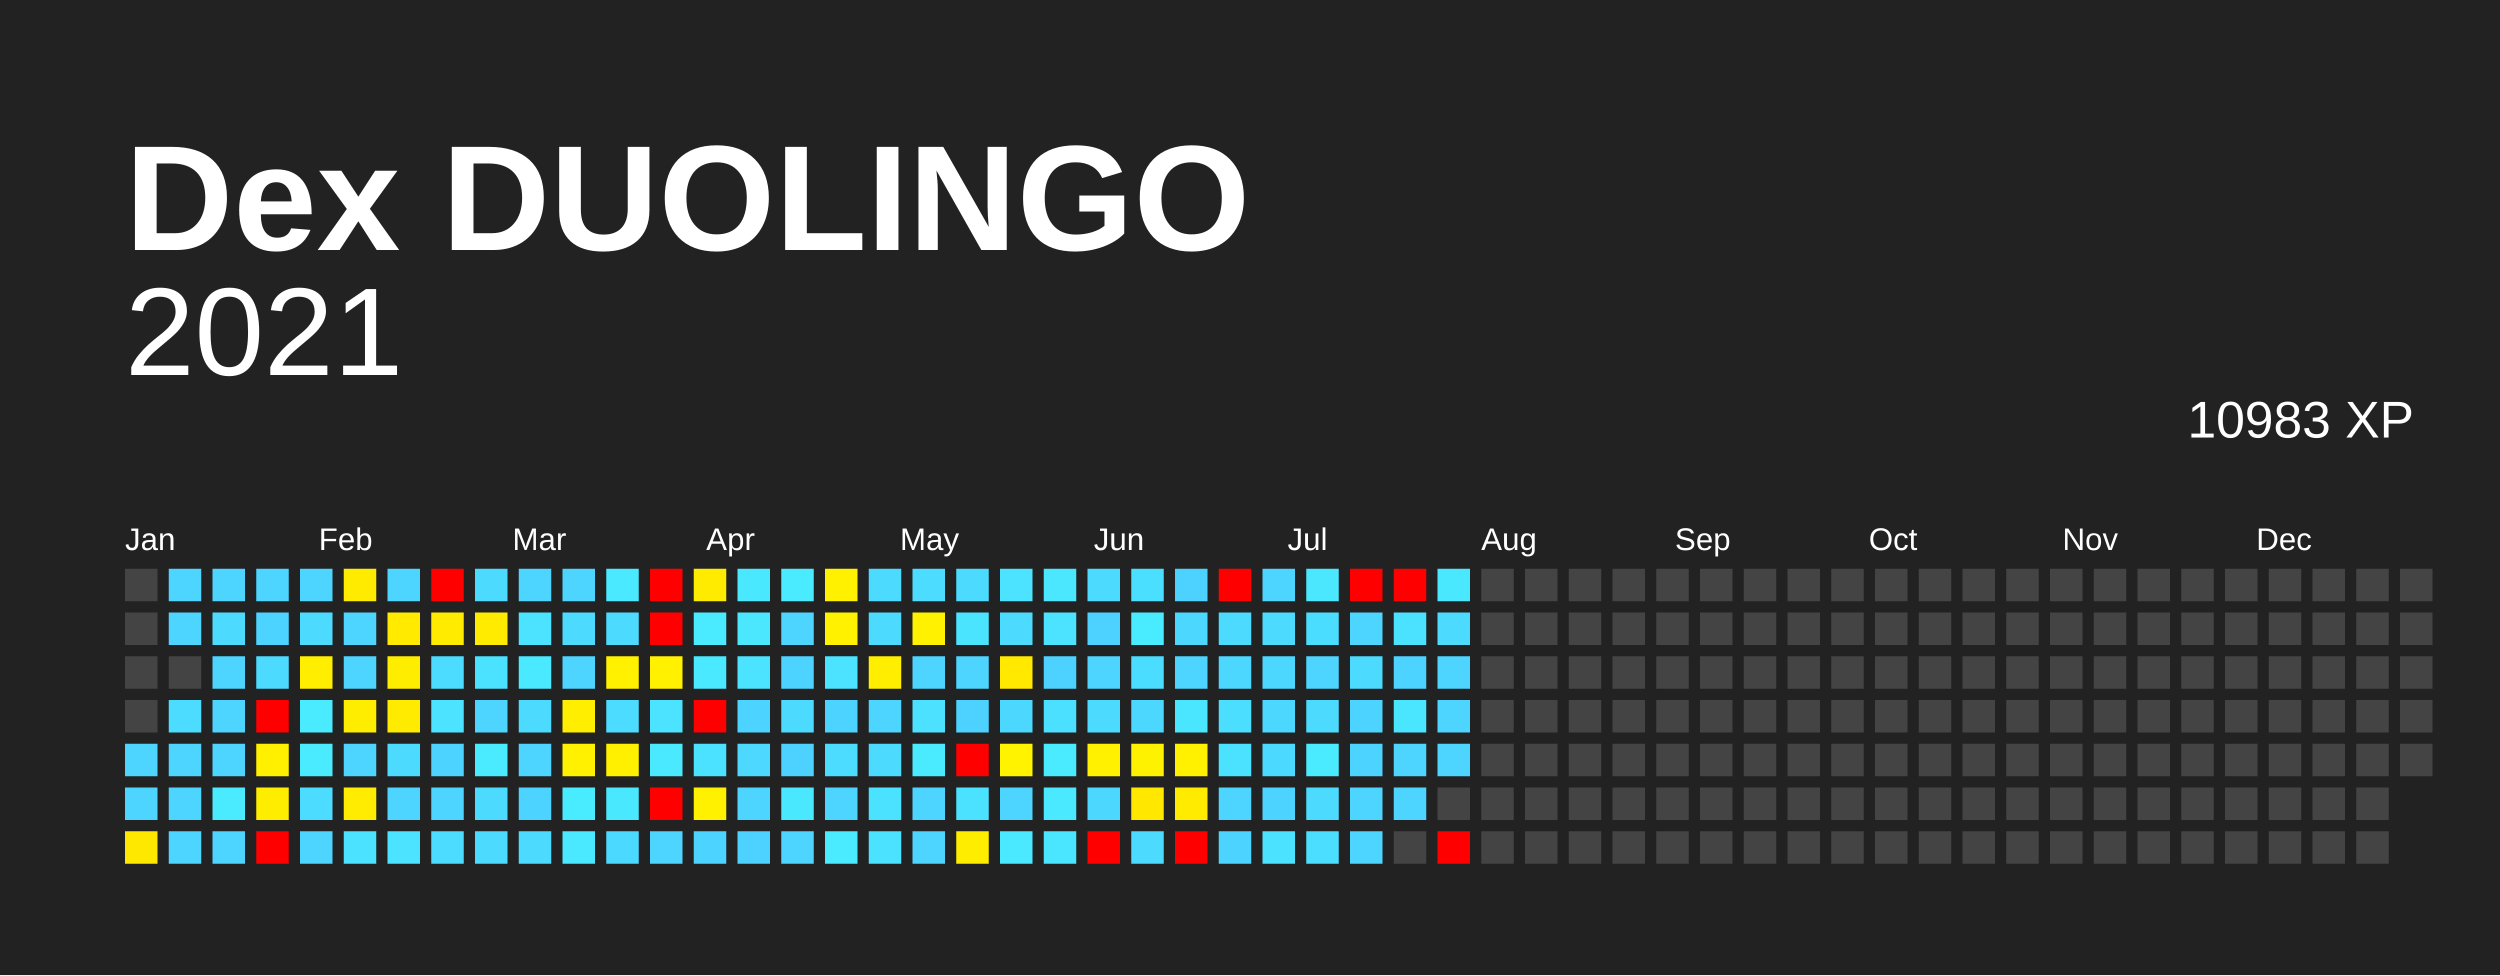
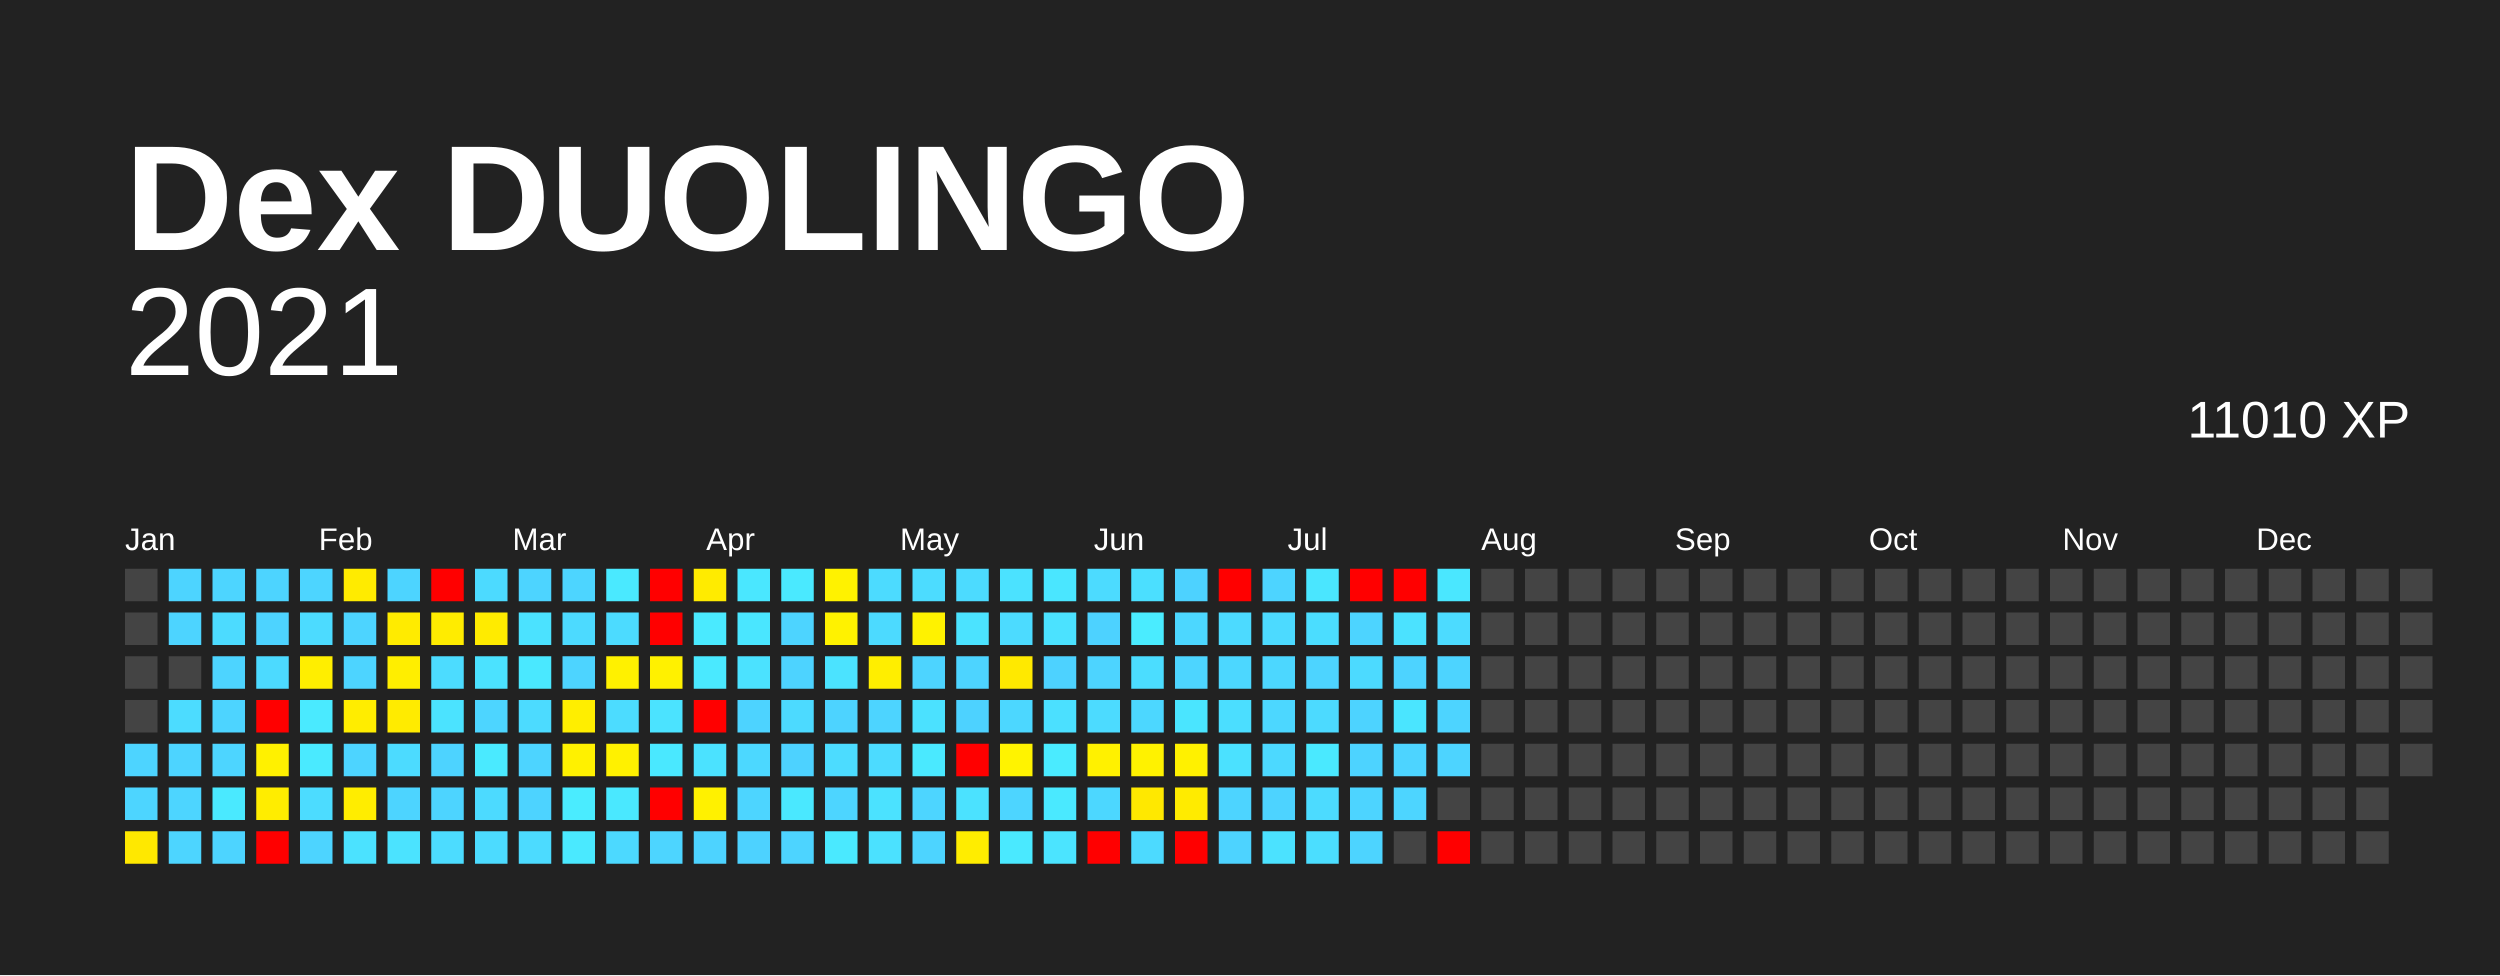
<svg xmlns="http://www.w3.org/2000/svg" baseProfile="full" height="78mm" version="1.1" viewBox="0,0,200,78" width="200mm">
  <defs />
  <rect fill="#222222" height="78" width="200" x="0" y="0" />
  <text fill="#FFFFFF" style="font-size:12px; font-family:Arial; font-weight:bold;" x="10" y="20">Dex DUOLINGO</text>
  <text alignment-baseline="hanging" fill="#FFFFFF" style="font-size:10.0px; font-family:Arial;" x="10" y="30">2021</text>
-   <text alignment-baseline="hanging" fill="#FFFFFF" style="font-size:4.125px; font-family:Arial;" x="175" y="35">10983 XP</text>
+   <text alignment-baseline="hanging" fill="#FFFFFF" style="font-size:4.125px; font-family:Arial;" x="175" y="35">11010 XP</text>
  <text fill="#FFFFFF" style="font-size:2.5px; font-family:Arial" x="10.0" y="44">Jan</text>
  <text fill="#FFFFFF" style="font-size:2.5px; font-family:Arial" x="25.5" y="44">Feb</text>
  <text fill="#FFFFFF" style="font-size:2.5px; font-family:Arial" x="41.0" y="44">Mar</text>
  <text fill="#FFFFFF" style="font-size:2.5px; font-family:Arial" x="56.5" y="44">Apr</text>
  <text fill="#FFFFFF" style="font-size:2.5px; font-family:Arial" x="72.0" y="44">May</text>
  <text fill="#FFFFFF" style="font-size:2.5px; font-family:Arial" x="87.5" y="44">Jun</text>
  <text fill="#FFFFFF" style="font-size:2.5px; font-family:Arial" x="103.0" y="44">Jul</text>
  <text fill="#FFFFFF" style="font-size:2.5px; font-family:Arial" x="118.5" y="44">Aug</text>
  <text fill="#FFFFFF" style="font-size:2.5px; font-family:Arial" x="134.0" y="44">Sep</text>
  <text fill="#FFFFFF" style="font-size:2.5px; font-family:Arial" x="149.5" y="44">Oct</text>
  <text fill="#FFFFFF" style="font-size:2.5px; font-family:Arial" x="165.0" y="44">Nov</text>
  <text fill="#FFFFFF" style="font-size:2.5px; font-family:Arial" x="180.5" y="44">Dec</text>
  <rect fill="#444444" height="2.6" width="2.6" x="10.0" y="45.5" />
  <rect fill="#444444" height="2.6" width="2.6" x="10.0" y="49.0" />
  <rect fill="#444444" height="2.6" width="2.6" x="10.0" y="52.5" />
  <rect fill="#444444" height="2.6" width="2.6" x="10.0" y="56.0" />
  <rect fill="#4dd4ff" height="2.6" width="2.6" x="10.0" y="59.5" />
  <rect fill="#4dd5ff" height="2.6" width="2.6" x="10.0" y="63.0" />
  <rect fill="#ffe800" height="2.6" width="2.6" x="10.0" y="66.5" />
  <rect fill="#4dd4ff" height="2.6" width="2.6" x="13.5" y="45.5" />
  <rect fill="#4dd4ff" height="2.6" width="2.6" x="13.5" y="49.0" />
  <rect fill="#444444" height="2.6" width="2.6" x="13.5" y="52.5" />
  <rect fill="#4cdcff" height="2.6" width="2.6" x="13.5" y="56.0" />
  <rect fill="#4dd4ff" height="2.6" width="2.6" x="13.5" y="59.5" />
  <rect fill="#4dd5ff" height="2.6" width="2.6" x="13.5" y="63.0" />
  <rect fill="#4dd5ff" height="2.6" width="2.6" x="13.5" y="66.5" />
  <rect fill="#4dd5ff" height="2.6" width="2.6" x="17.0" y="45.5" />
  <rect fill="#4cdbff" height="2.6" width="2.6" x="17.0" y="49.0" />
  <rect fill="#4dd4ff" height="2.6" width="2.6" x="17.0" y="52.5" />
  <rect fill="#4dd4ff" height="2.6" width="2.6" x="17.0" y="56.0" />
  <rect fill="#4dd5ff" height="2.6" width="2.6" x="17.0" y="59.5" />
-   <rect fill="#4aeaff" height="2.6" width="2.6" x="17.0" y="63.0" />
+   <rect fill="#4ae9ff" height="2.6" width="2.6" x="17.0" y="63.0" />
  <rect fill="#4dd4ff" height="2.6" width="2.6" x="17.0" y="66.5" />
  <rect fill="#4dd4ff" height="2.6" width="2.6" x="20.5" y="45.5" />
  <rect fill="#4dd3ff" height="2.6" width="2.6" x="20.5" y="49.0" />
  <rect fill="#4cdaff" height="2.6" width="2.6" x="20.5" y="52.5" />
  <rect fill="red" height="2.6" width="2.6" x="20.5" y="56.0" />
-   <rect fill="#fff000" height="2.6" width="2.6" x="20.5" y="59.5" />
+   <rect fill="#fff100" height="2.6" width="2.6" x="20.5" y="59.5" />
  <rect fill="#ffed00" height="2.6" width="2.6" x="20.5" y="63.0" />
  <rect fill="red" height="2.6" width="2.6" x="20.5" y="66.5" />
  <rect fill="#4dd5ff" height="2.6" width="2.6" x="24.0" y="45.5" />
  <rect fill="#4cdbff" height="2.6" width="2.6" x="24.0" y="49.0" />
  <rect fill="#ffee00" height="2.6" width="2.6" x="24.0" y="52.5" />
  <rect fill="#4aeaff" height="2.6" width="2.6" x="24.0" y="56.0" />
  <rect fill="#4aeaff" height="2.6" width="2.6" x="24.0" y="59.5" />
  <rect fill="#4cdcff" height="2.6" width="2.6" x="24.0" y="63.0" />
  <rect fill="#4dd4ff" height="2.6" width="2.6" x="24.0" y="66.5" />
  <rect fill="#ffeb00" height="2.6" width="2.6" x="27.5" y="45.5" />
  <rect fill="#4dd4ff" height="2.6" width="2.6" x="27.5" y="49.0" />
  <rect fill="#4dd4ff" height="2.6" width="2.6" x="27.5" y="52.5" />
  <rect fill="#ffed00" height="2.6" width="2.6" x="27.5" y="56.0" />
  <rect fill="#4dd4ff" height="2.6" width="2.6" x="27.5" y="59.5" />
-   <rect fill="#ffec00" height="2.6" width="2.6" x="27.5" y="63.0" />
+   <rect fill="#ffed00" height="2.6" width="2.6" x="27.5" y="63.0" />
  <rect fill="#4be2ff" height="2.6" width="2.6" x="27.5" y="66.5" />
  <rect fill="#4dd4ff" height="2.6" width="2.6" x="31.0" y="45.5" />
-   <rect fill="#ffea00" height="2.6" width="2.6" x="31.0" y="49.0" />
-   <rect fill="#ffed00" height="2.6" width="2.6" x="31.0" y="52.5" />
+   <rect fill="#ffeb00" height="2.6" width="2.6" x="31.0" y="49.0" />
+   <rect fill="#ffee00" height="2.6" width="2.6" x="31.0" y="52.5" />
  <rect fill="#ffeb00" height="2.6" width="2.6" x="31.0" y="56.0" />
  <rect fill="#4cdbff" height="2.6" width="2.6" x="31.0" y="59.5" />
  <rect fill="#4dd4ff" height="2.6" width="2.6" x="31.0" y="63.0" />
  <rect fill="#4be3ff" height="2.6" width="2.6" x="31.0" y="66.5" />
  <rect fill="red" height="2.6" width="2.6" x="34.5" y="45.5" />
-   <rect fill="#ffeb00" height="2.6" width="2.6" x="34.5" y="49.0" />
+   <rect fill="#ffec00" height="2.6" width="2.6" x="34.5" y="49.0" />
  <rect fill="#4cdcff" height="2.6" width="2.6" x="34.5" y="52.5" />
  <rect fill="#4be3ff" height="2.6" width="2.6" x="34.5" y="56.0" />
  <rect fill="#4dd3ff" height="2.6" width="2.6" x="34.5" y="59.5" />
  <rect fill="#4dd4ff" height="2.6" width="2.6" x="34.5" y="63.0" />
  <rect fill="#4cdcff" height="2.6" width="2.6" x="34.5" y="66.5" />
  <rect fill="#4cdaff" height="2.6" width="2.6" x="38.0" y="45.5" />
  <rect fill="#ffeb00" height="2.6" width="2.6" x="38.0" y="49.0" />
  <rect fill="#4be2ff" height="2.6" width="2.6" x="38.0" y="52.5" />
  <rect fill="#4dd5ff" height="2.6" width="2.6" x="38.0" y="56.0" />
  <rect fill="#4aeaff" height="2.6" width="2.6" x="38.0" y="59.5" />
  <rect fill="#4cdaff" height="2.6" width="2.6" x="38.0" y="63.0" />
  <rect fill="#4cdbff" height="2.6" width="2.6" x="38.0" y="66.5" />
  <rect fill="#4dd4ff" height="2.6" width="2.6" x="41.5" y="45.5" />
-   <rect fill="#4be3ff" height="2.6" width="2.6" x="41.5" y="49.0" />
-   <rect fill="#4ae9ff" height="2.6" width="2.6" x="41.5" y="52.5" />
+   <rect fill="#4be2ff" height="2.6" width="2.6" x="41.5" y="49.0" />
+   <rect fill="#4ae8ff" height="2.6" width="2.6" x="41.5" y="52.5" />
  <rect fill="#4cdbff" height="2.6" width="2.6" x="41.5" y="56.0" />
  <rect fill="#4dd4ff" height="2.6" width="2.6" x="41.5" y="59.5" />
  <rect fill="#4dd3ff" height="2.6" width="2.6" x="41.5" y="63.0" />
  <rect fill="#4cdbff" height="2.6" width="2.6" x="41.5" y="66.5" />
  <rect fill="#4dd5ff" height="2.6" width="2.6" x="45.0" y="45.5" />
  <rect fill="#4cdaff" height="2.6" width="2.6" x="45.0" y="49.0" />
  <rect fill="#4dd4ff" height="2.6" width="2.6" x="45.0" y="52.5" />
  <rect fill="#ffee00" height="2.6" width="2.6" x="45.0" y="56.0" />
  <rect fill="#fff100" height="2.6" width="2.6" x="45.0" y="59.5" />
-   <rect fill="#49ecff" height="2.6" width="2.6" x="45.0" y="63.0" />
+   <rect fill="#4aecff" height="2.6" width="2.6" x="45.0" y="63.0" />
  <rect fill="#4ae9ff" height="2.6" width="2.6" x="45.0" y="66.5" />
  <rect fill="#4ae9ff" height="2.6" width="2.6" x="48.5" y="45.5" />
  <rect fill="#4cdbff" height="2.6" width="2.6" x="48.5" y="49.0" />
  <rect fill="#fff100" height="2.6" width="2.6" x="48.5" y="52.5" />
  <rect fill="#4cdcff" height="2.6" width="2.6" x="48.5" y="56.0" />
-   <rect fill="#fff000" height="2.6" width="2.6" x="48.5" y="59.5" />
+   <rect fill="#fff100" height="2.6" width="2.6" x="48.5" y="59.5" />
  <rect fill="#4ae8ff" height="2.6" width="2.6" x="48.5" y="63.0" />
  <rect fill="#4cd9ff" height="2.6" width="2.6" x="48.5" y="66.5" />
  <rect fill="red" height="2.6" width="2.6" x="52.0" y="45.5" />
  <rect fill="red" height="2.6" width="2.6" x="52.0" y="49.0" />
  <rect fill="#fff100" height="2.6" width="2.6" x="52.0" y="52.5" />
  <rect fill="#4be3ff" height="2.6" width="2.6" x="52.0" y="56.0" />
-   <rect fill="#4ae9ff" height="2.6" width="2.6" x="52.0" y="59.5" />
+   <rect fill="#4ae8ff" height="2.6" width="2.6" x="52.0" y="59.5" />
  <rect fill="red" height="2.6" width="2.6" x="52.0" y="63.0" />
  <rect fill="#4dd5ff" height="2.6" width="2.6" x="52.0" y="66.5" />
  <rect fill="#ffeb00" height="2.6" width="2.6" x="55.5" y="45.5" />
  <rect fill="#4aeaff" height="2.6" width="2.6" x="55.5" y="49.0" />
  <rect fill="#4ae9ff" height="2.6" width="2.6" x="55.5" y="52.5" />
  <rect fill="red" height="2.6" width="2.6" x="55.5" y="56.0" />
  <rect fill="#4be2ff" height="2.6" width="2.6" x="55.5" y="59.5" />
  <rect fill="#fff100" height="2.6" width="2.6" x="55.5" y="63.0" />
  <rect fill="#4dd3ff" height="2.6" width="2.6" x="55.5" y="66.5" />
-   <rect fill="#4ae8ff" height="2.6" width="2.6" x="59.0" y="45.5" />
-   <rect fill="#4ae7ff" height="2.6" width="2.6" x="59.0" y="49.0" />
-   <rect fill="#4be3ff" height="2.6" width="2.6" x="59.0" y="52.5" />
+   <rect fill="#4ae7ff" height="2.6" width="2.6" x="59.0" y="45.5" />
+   <rect fill="#4ae6ff" height="2.6" width="2.6" x="59.0" y="49.0" />
+   <rect fill="#4be2ff" height="2.6" width="2.6" x="59.0" y="52.5" />
  <rect fill="#4dd3ff" height="2.6" width="2.6" x="59.0" y="56.0" />
  <rect fill="#4cd8ff" height="2.6" width="2.6" x="59.0" y="59.5" />
  <rect fill="#4dd5ff" height="2.6" width="2.6" x="59.0" y="63.0" />
  <rect fill="#4dd2ff" height="2.6" width="2.6" x="59.0" y="66.5" />
-   <rect fill="#4aeaff" height="2.6" width="2.6" x="62.5" y="45.5" />
+   <rect fill="#4ae9ff" height="2.6" width="2.6" x="62.5" y="45.5" />
  <rect fill="#4dd4ff" height="2.6" width="2.6" x="62.5" y="49.0" />
  <rect fill="#4dd3ff" height="2.6" width="2.6" x="62.5" y="52.5" />
  <rect fill="#4cdaff" height="2.6" width="2.6" x="62.5" y="56.0" />
  <rect fill="#4dd2ff" height="2.6" width="2.6" x="62.5" y="59.5" />
  <rect fill="#4ae8ff" height="2.6" width="2.6" x="62.5" y="63.0" />
  <rect fill="#4dd4ff" height="2.6" width="2.6" x="62.5" y="66.5" />
-   <rect fill="#fff100" height="2.6" width="2.6" x="66.0" y="45.5" />
-   <rect fill="#fff100" height="2.6" width="2.6" x="66.0" y="49.0" />
+   <rect fill="#fff200" height="2.6" width="2.6" x="66.0" y="45.5" />
+   <rect fill="#fff200" height="2.6" width="2.6" x="66.0" y="49.0" />
  <rect fill="#4be3ff" height="2.6" width="2.6" x="66.0" y="52.5" />
  <rect fill="#4dd3ff" height="2.6" width="2.6" x="66.0" y="56.0" />
  <rect fill="#4cdcff" height="2.6" width="2.6" x="66.0" y="59.5" />
  <rect fill="#4dd5ff" height="2.6" width="2.6" x="66.0" y="63.0" />
-   <rect fill="#4aeaff" height="2.6" width="2.6" x="66.0" y="66.5" />
+   <rect fill="#4ae9ff" height="2.6" width="2.6" x="66.0" y="66.5" />
  <rect fill="#4cdbff" height="2.6" width="2.6" x="69.5" y="45.5" />
  <rect fill="#4cdaff" height="2.6" width="2.6" x="69.5" y="49.0" />
  <rect fill="#ffee00" height="2.6" width="2.6" x="69.5" y="52.5" />
  <rect fill="#4dd4ff" height="2.6" width="2.6" x="69.5" y="56.0" />
  <rect fill="#4cdbff" height="2.6" width="2.6" x="69.5" y="59.5" />
  <rect fill="#4be2ff" height="2.6" width="2.6" x="69.5" y="63.0" />
-   <rect fill="#4be2ff" height="2.6" width="2.6" x="69.5" y="66.5" />
+   <rect fill="#4be1ff" height="2.6" width="2.6" x="69.5" y="66.5" />
  <rect fill="#4cdcff" height="2.6" width="2.6" x="73.0" y="45.5" />
-   <rect fill="#fff100" height="2.6" width="2.6" x="73.0" y="49.0" />
+   <rect fill="#fff200" height="2.6" width="2.6" x="73.0" y="49.0" />
  <rect fill="#4dd4ff" height="2.6" width="2.6" x="73.0" y="52.5" />
  <rect fill="#4be1ff" height="2.6" width="2.6" x="73.0" y="56.0" />
-   <rect fill="#4aeaff" height="2.6" width="2.6" x="73.0" y="59.5" />
+   <rect fill="#4ae9ff" height="2.6" width="2.6" x="73.0" y="59.5" />
  <rect fill="#4dd5ff" height="2.6" width="2.6" x="73.0" y="63.0" />
  <rect fill="#4dd4ff" height="2.6" width="2.6" x="73.0" y="66.5" />
  <rect fill="#4cdbff" height="2.6" width="2.6" x="76.5" y="45.5" />
-   <rect fill="#4be4ff" height="2.6" width="2.6" x="76.5" y="49.0" />
+   <rect fill="#4be3ff" height="2.6" width="2.6" x="76.5" y="49.0" />
  <rect fill="#4dd4ff" height="2.6" width="2.6" x="76.5" y="52.5" />
  <rect fill="#4dd2ff" height="2.6" width="2.6" x="76.5" y="56.0" />
  <rect fill="red" height="2.6" width="2.6" x="76.5" y="59.5" />
  <rect fill="#4be2ff" height="2.6" width="2.6" x="76.5" y="63.0" />
  <rect fill="#ffed00" height="2.6" width="2.6" x="76.5" y="66.5" />
-   <rect fill="#4be3ff" height="2.6" width="2.6" x="80.0" y="45.5" />
+   <rect fill="#4be2ff" height="2.6" width="2.6" x="80.0" y="45.5" />
  <rect fill="#4cdbff" height="2.6" width="2.6" x="80.0" y="49.0" />
  <rect fill="#ffe900" height="2.6" width="2.6" x="80.0" y="52.5" />
  <rect fill="#4cd7ff" height="2.6" width="2.6" x="80.0" y="56.0" />
  <rect fill="#fff300" height="2.6" width="2.6" x="80.0" y="59.5" />
  <rect fill="#4dd5ff" height="2.6" width="2.6" x="80.0" y="63.0" />
  <rect fill="#4ae9ff" height="2.6" width="2.6" x="80.0" y="66.5" />
-   <rect fill="#4ae7ff" height="2.6" width="2.6" x="83.5" y="45.5" />
-   <rect fill="#4be3ff" height="2.6" width="2.6" x="83.5" y="49.0" />
+   <rect fill="#4ae6ff" height="2.6" width="2.6" x="83.5" y="45.5" />
+   <rect fill="#4be2ff" height="2.6" width="2.6" x="83.5" y="49.0" />
  <rect fill="#4dd2ff" height="2.6" width="2.6" x="83.5" y="52.5" />
  <rect fill="#4be0ff" height="2.6" width="2.6" x="83.5" y="56.0" />
  <rect fill="#4aebff" height="2.6" width="2.6" x="83.5" y="59.5" />
  <rect fill="#4ae9ff" height="2.6" width="2.6" x="83.5" y="63.0" />
-   <rect fill="#4ae5ff" height="2.6" width="2.6" x="83.5" y="66.5" />
+   <rect fill="#4be4ff" height="2.6" width="2.6" x="83.5" y="66.5" />
  <rect fill="#4cdbff" height="2.6" width="2.6" x="87.0" y="45.5" />
  <rect fill="#4dd2ff" height="2.6" width="2.6" x="87.0" y="49.0" />
  <rect fill="#4dd4ff" height="2.6" width="2.6" x="87.0" y="52.5" />
  <rect fill="#4cdbff" height="2.6" width="2.6" x="87.0" y="56.0" />
  <rect fill="#fff100" height="2.6" width="2.6" x="87.0" y="59.5" />
  <rect fill="#4cd7ff" height="2.6" width="2.6" x="87.0" y="63.0" />
  <rect fill="red" height="2.6" width="2.6" x="87.0" y="66.5" />
  <rect fill="#4bdfff" height="2.6" width="2.6" x="90.5" y="45.5" />
-   <rect fill="#49ecff" height="2.6" width="2.6" x="90.5" y="49.0" />
+   <rect fill="#4aecff" height="2.6" width="2.6" x="90.5" y="49.0" />
  <rect fill="#4bddff" height="2.6" width="2.6" x="90.5" y="52.5" />
  <rect fill="#4cd7ff" height="2.6" width="2.6" x="90.5" y="56.0" />
  <rect fill="#fff200" height="2.6" width="2.6" x="90.5" y="59.5" />
-   <rect fill="#ffe700" height="2.6" width="2.6" x="90.5" y="63.0" />
+   <rect fill="#ffe800" height="2.6" width="2.6" x="90.5" y="63.0" />
  <rect fill="#4cdaff" height="2.6" width="2.6" x="90.5" y="66.5" />
  <rect fill="#4dd2ff" height="2.6" width="2.6" x="94.0" y="45.5" />
  <rect fill="#4cd7ff" height="2.6" width="2.6" x="94.0" y="49.0" />
  <rect fill="#4dd5ff" height="2.6" width="2.6" x="94.0" y="52.5" />
  <rect fill="#4ae5ff" height="2.6" width="2.6" x="94.0" y="56.0" />
  <rect fill="#fff100" height="2.6" width="2.6" x="94.0" y="59.5" />
  <rect fill="#ffeb00" height="2.6" width="2.6" x="94.0" y="63.0" />
  <rect fill="red" height="2.6" width="2.6" x="94.0" y="66.5" />
  <rect fill="red" height="2.6" width="2.6" x="97.5" y="45.5" />
  <rect fill="#4cdaff" height="2.6" width="2.6" x="97.5" y="49.0" />
  <rect fill="#4cd7ff" height="2.6" width="2.6" x="97.5" y="52.5" />
  <rect fill="#4bdeff" height="2.6" width="2.6" x="97.5" y="56.0" />
-   <rect fill="#4be2ff" height="2.6" width="2.6" x="97.5" y="59.5" />
+   <rect fill="#4be1ff" height="2.6" width="2.6" x="97.5" y="59.5" />
  <rect fill="#4dd4ff" height="2.6" width="2.6" x="97.5" y="63.0" />
  <rect fill="#4dd3ff" height="2.6" width="2.6" x="97.5" y="66.5" />
  <rect fill="#4dd4ff" height="2.6" width="2.6" x="101.0" y="45.5" />
  <rect fill="#4cdaff" height="2.6" width="2.6" x="101.0" y="49.0" />
  <rect fill="#4cd7ff" height="2.6" width="2.6" x="101.0" y="52.5" />
  <rect fill="#4cd7ff" height="2.6" width="2.6" x="101.0" y="56.0" />
  <rect fill="#4cd9ff" height="2.6" width="2.6" x="101.0" y="59.5" />
  <rect fill="#4dd3ff" height="2.6" width="2.6" x="101.0" y="63.0" />
  <rect fill="#4be2ff" height="2.6" width="2.6" x="101.0" y="66.5" />
-   <rect fill="#4ae7ff" height="2.6" width="2.6" x="104.5" y="45.5" />
+   <rect fill="#4ae6ff" height="2.6" width="2.6" x="104.5" y="45.5" />
  <rect fill="#4bddff" height="2.6" width="2.6" x="104.5" y="49.0" />
  <rect fill="#4dd4ff" height="2.6" width="2.6" x="104.5" y="52.5" />
  <rect fill="#4cdaff" height="2.6" width="2.6" x="104.5" y="56.0" />
-   <rect fill="#4aeaff" height="2.6" width="2.6" x="104.5" y="59.5" />
+   <rect fill="#4ae9ff" height="2.6" width="2.6" x="104.5" y="59.5" />
  <rect fill="#4cdbff" height="2.6" width="2.6" x="104.5" y="63.0" />
  <rect fill="#4bdeff" height="2.6" width="2.6" x="104.5" y="66.5" />
  <rect fill="red" height="2.6" width="2.6" x="108.0" y="45.5" />
  <rect fill="#4dd4ff" height="2.6" width="2.6" x="108.0" y="49.0" />
  <rect fill="#4cdaff" height="2.6" width="2.6" x="108.0" y="52.5" />
  <rect fill="#4dd3ff" height="2.6" width="2.6" x="108.0" y="56.0" />
  <rect fill="#4dd3ff" height="2.6" width="2.6" x="108.0" y="59.5" />
  <rect fill="#4dd4ff" height="2.6" width="2.6" x="108.0" y="63.0" />
  <rect fill="#4dd4ff" height="2.6" width="2.6" x="108.0" y="66.5" />
  <rect fill="red" height="2.6" width="2.6" x="111.5" y="45.5" />
  <rect fill="#4be2ff" height="2.6" width="2.6" x="111.5" y="49.0" />
  <rect fill="#4dd3ff" height="2.6" width="2.6" x="111.5" y="52.5" />
  <rect fill="#4ae5ff" height="2.6" width="2.6" x="111.5" y="56.0" />
  <rect fill="#4dd4ff" height="2.6" width="2.6" x="111.5" y="59.5" />
  <rect fill="#4dd5ff" height="2.6" width="2.6" x="111.5" y="63.0" />
  <rect fill="#444444" height="2.6" width="2.6" x="111.5" y="66.5" />
-   <rect fill="#4ae8ff" height="2.6" width="2.6" x="115.0" y="45.5" />
+   <rect fill="#4ae7ff" height="2.6" width="2.6" x="115.0" y="45.5" />
  <rect fill="#4cdbff" height="2.6" width="2.6" x="115.0" y="49.0" />
  <rect fill="#4dd4ff" height="2.6" width="2.6" x="115.0" y="52.5" />
  <rect fill="#4dd4ff" height="2.6" width="2.6" x="115.0" y="56.0" />
  <rect fill="#4dd4ff" height="2.6" width="2.6" x="115.0" y="59.5" />
  <rect fill="#444444" height="2.6" width="2.6" x="115.0" y="63.0" />
  <rect fill="red" height="2.6" width="2.6" x="115.0" y="66.5" />
  <rect fill="#444444" height="2.6" width="2.6" x="118.5" y="45.5" />
  <rect fill="#444444" height="2.6" width="2.6" x="118.5" y="49.0" />
  <rect fill="#444444" height="2.6" width="2.6" x="118.5" y="52.5" />
  <rect fill="#444444" height="2.6" width="2.6" x="118.5" y="56.0" />
  <rect fill="#444444" height="2.6" width="2.6" x="118.5" y="59.5" />
  <rect fill="#444444" height="2.6" width="2.6" x="118.5" y="63.0" />
  <rect fill="#444444" height="2.6" width="2.6" x="118.5" y="66.5" />
  <rect fill="#444444" height="2.6" width="2.6" x="122.0" y="45.5" />
  <rect fill="#444444" height="2.6" width="2.6" x="122.0" y="49.0" />
  <rect fill="#444444" height="2.6" width="2.6" x="122.0" y="52.5" />
  <rect fill="#444444" height="2.6" width="2.6" x="122.0" y="56.0" />
  <rect fill="#444444" height="2.6" width="2.6" x="122.0" y="59.5" />
  <rect fill="#444444" height="2.6" width="2.6" x="122.0" y="63.0" />
  <rect fill="#444444" height="2.6" width="2.6" x="122.0" y="66.5" />
  <rect fill="#444444" height="2.6" width="2.6" x="125.5" y="45.5" />
  <rect fill="#444444" height="2.6" width="2.6" x="125.5" y="49.0" />
  <rect fill="#444444" height="2.6" width="2.6" x="125.5" y="52.5" />
  <rect fill="#444444" height="2.6" width="2.6" x="125.5" y="56.0" />
  <rect fill="#444444" height="2.6" width="2.6" x="125.5" y="59.5" />
  <rect fill="#444444" height="2.6" width="2.6" x="125.5" y="63.0" />
  <rect fill="#444444" height="2.6" width="2.6" x="125.5" y="66.5" />
  <rect fill="#444444" height="2.6" width="2.6" x="129.0" y="45.5" />
  <rect fill="#444444" height="2.6" width="2.6" x="129.0" y="49.0" />
  <rect fill="#444444" height="2.6" width="2.6" x="129.0" y="52.5" />
  <rect fill="#444444" height="2.6" width="2.6" x="129.0" y="56.0" />
  <rect fill="#444444" height="2.6" width="2.6" x="129.0" y="59.5" />
  <rect fill="#444444" height="2.6" width="2.6" x="129.0" y="63.0" />
  <rect fill="#444444" height="2.6" width="2.6" x="129.0" y="66.5" />
  <rect fill="#444444" height="2.6" width="2.6" x="132.5" y="45.5" />
  <rect fill="#444444" height="2.6" width="2.6" x="132.5" y="49.0" />
  <rect fill="#444444" height="2.6" width="2.6" x="132.5" y="52.5" />
  <rect fill="#444444" height="2.6" width="2.6" x="132.5" y="56.0" />
  <rect fill="#444444" height="2.6" width="2.6" x="132.5" y="59.5" />
  <rect fill="#444444" height="2.6" width="2.6" x="132.5" y="63.0" />
  <rect fill="#444444" height="2.6" width="2.6" x="132.5" y="66.5" />
  <rect fill="#444444" height="2.6" width="2.6" x="136.0" y="45.5" />
  <rect fill="#444444" height="2.6" width="2.6" x="136.0" y="49.0" />
  <rect fill="#444444" height="2.6" width="2.6" x="136.0" y="52.5" />
  <rect fill="#444444" height="2.6" width="2.6" x="136.0" y="56.0" />
  <rect fill="#444444" height="2.6" width="2.6" x="136.0" y="59.5" />
  <rect fill="#444444" height="2.6" width="2.6" x="136.0" y="63.0" />
  <rect fill="#444444" height="2.6" width="2.6" x="136.0" y="66.5" />
  <rect fill="#444444" height="2.6" width="2.6" x="139.5" y="45.5" />
  <rect fill="#444444" height="2.6" width="2.6" x="139.5" y="49.0" />
  <rect fill="#444444" height="2.6" width="2.6" x="139.5" y="52.5" />
  <rect fill="#444444" height="2.6" width="2.6" x="139.5" y="56.0" />
  <rect fill="#444444" height="2.6" width="2.6" x="139.5" y="59.5" />
  <rect fill="#444444" height="2.6" width="2.6" x="139.5" y="63.0" />
  <rect fill="#444444" height="2.6" width="2.6" x="139.5" y="66.5" />
  <rect fill="#444444" height="2.6" width="2.6" x="143.0" y="45.5" />
  <rect fill="#444444" height="2.6" width="2.6" x="143.0" y="49.0" />
  <rect fill="#444444" height="2.6" width="2.6" x="143.0" y="52.5" />
  <rect fill="#444444" height="2.6" width="2.6" x="143.0" y="56.0" />
  <rect fill="#444444" height="2.6" width="2.6" x="143.0" y="59.5" />
  <rect fill="#444444" height="2.6" width="2.6" x="143.0" y="63.0" />
  <rect fill="#444444" height="2.6" width="2.6" x="143.0" y="66.5" />
  <rect fill="#444444" height="2.6" width="2.6" x="146.5" y="45.5" />
  <rect fill="#444444" height="2.6" width="2.6" x="146.5" y="49.0" />
  <rect fill="#444444" height="2.6" width="2.6" x="146.5" y="52.5" />
  <rect fill="#444444" height="2.6" width="2.6" x="146.5" y="56.0" />
  <rect fill="#444444" height="2.6" width="2.6" x="146.5" y="59.5" />
  <rect fill="#444444" height="2.6" width="2.6" x="146.5" y="63.0" />
  <rect fill="#444444" height="2.6" width="2.6" x="146.5" y="66.5" />
  <rect fill="#444444" height="2.6" width="2.6" x="150.0" y="45.5" />
  <rect fill="#444444" height="2.6" width="2.6" x="150.0" y="49.0" />
  <rect fill="#444444" height="2.6" width="2.6" x="150.0" y="52.5" />
  <rect fill="#444444" height="2.6" width="2.6" x="150.0" y="56.0" />
  <rect fill="#444444" height="2.6" width="2.6" x="150.0" y="59.5" />
  <rect fill="#444444" height="2.6" width="2.6" x="150.0" y="63.0" />
  <rect fill="#444444" height="2.6" width="2.6" x="150.0" y="66.5" />
  <rect fill="#444444" height="2.6" width="2.6" x="153.5" y="45.5" />
  <rect fill="#444444" height="2.6" width="2.6" x="153.5" y="49.0" />
  <rect fill="#444444" height="2.6" width="2.6" x="153.5" y="52.5" />
  <rect fill="#444444" height="2.6" width="2.6" x="153.5" y="56.0" />
  <rect fill="#444444" height="2.6" width="2.6" x="153.5" y="59.5" />
  <rect fill="#444444" height="2.6" width="2.6" x="153.5" y="63.0" />
  <rect fill="#444444" height="2.6" width="2.6" x="153.5" y="66.5" />
  <rect fill="#444444" height="2.6" width="2.6" x="157.0" y="45.5" />
  <rect fill="#444444" height="2.6" width="2.6" x="157.0" y="49.0" />
  <rect fill="#444444" height="2.6" width="2.6" x="157.0" y="52.5" />
  <rect fill="#444444" height="2.6" width="2.6" x="157.0" y="56.0" />
  <rect fill="#444444" height="2.6" width="2.6" x="157.0" y="59.5" />
  <rect fill="#444444" height="2.6" width="2.6" x="157.0" y="63.0" />
  <rect fill="#444444" height="2.6" width="2.6" x="157.0" y="66.5" />
  <rect fill="#444444" height="2.6" width="2.6" x="160.5" y="45.5" />
  <rect fill="#444444" height="2.6" width="2.6" x="160.5" y="49.0" />
  <rect fill="#444444" height="2.6" width="2.6" x="160.5" y="52.5" />
  <rect fill="#444444" height="2.6" width="2.6" x="160.5" y="56.0" />
  <rect fill="#444444" height="2.6" width="2.6" x="160.5" y="59.5" />
  <rect fill="#444444" height="2.6" width="2.6" x="160.5" y="63.0" />
  <rect fill="#444444" height="2.6" width="2.6" x="160.5" y="66.5" />
  <rect fill="#444444" height="2.6" width="2.6" x="164.0" y="45.5" />
  <rect fill="#444444" height="2.6" width="2.6" x="164.0" y="49.0" />
  <rect fill="#444444" height="2.6" width="2.6" x="164.0" y="52.5" />
  <rect fill="#444444" height="2.6" width="2.6" x="164.0" y="56.0" />
  <rect fill="#444444" height="2.6" width="2.6" x="164.0" y="59.5" />
  <rect fill="#444444" height="2.6" width="2.6" x="164.0" y="63.0" />
  <rect fill="#444444" height="2.6" width="2.6" x="164.0" y="66.5" />
  <rect fill="#444444" height="2.6" width="2.6" x="167.5" y="45.5" />
  <rect fill="#444444" height="2.6" width="2.6" x="167.5" y="49.0" />
  <rect fill="#444444" height="2.6" width="2.6" x="167.5" y="52.5" />
  <rect fill="#444444" height="2.6" width="2.6" x="167.5" y="56.0" />
  <rect fill="#444444" height="2.6" width="2.6" x="167.5" y="59.5" />
  <rect fill="#444444" height="2.6" width="2.6" x="167.5" y="63.0" />
  <rect fill="#444444" height="2.6" width="2.6" x="167.5" y="66.5" />
  <rect fill="#444444" height="2.6" width="2.6" x="171.0" y="45.5" />
  <rect fill="#444444" height="2.6" width="2.6" x="171.0" y="49.0" />
  <rect fill="#444444" height="2.6" width="2.6" x="171.0" y="52.5" />
  <rect fill="#444444" height="2.6" width="2.6" x="171.0" y="56.0" />
  <rect fill="#444444" height="2.6" width="2.6" x="171.0" y="59.5" />
  <rect fill="#444444" height="2.6" width="2.6" x="171.0" y="63.0" />
  <rect fill="#444444" height="2.6" width="2.6" x="171.0" y="66.5" />
  <rect fill="#444444" height="2.6" width="2.6" x="174.5" y="45.5" />
  <rect fill="#444444" height="2.6" width="2.6" x="174.5" y="49.0" />
  <rect fill="#444444" height="2.6" width="2.6" x="174.5" y="52.5" />
  <rect fill="#444444" height="2.6" width="2.6" x="174.5" y="56.0" />
  <rect fill="#444444" height="2.6" width="2.6" x="174.5" y="59.5" />
  <rect fill="#444444" height="2.6" width="2.6" x="174.5" y="63.0" />
  <rect fill="#444444" height="2.6" width="2.6" x="174.5" y="66.5" />
  <rect fill="#444444" height="2.6" width="2.6" x="178.0" y="45.5" />
  <rect fill="#444444" height="2.6" width="2.6" x="178.0" y="49.0" />
  <rect fill="#444444" height="2.6" width="2.6" x="178.0" y="52.5" />
  <rect fill="#444444" height="2.6" width="2.6" x="178.0" y="56.0" />
  <rect fill="#444444" height="2.6" width="2.6" x="178.0" y="59.5" />
  <rect fill="#444444" height="2.6" width="2.6" x="178.0" y="63.0" />
  <rect fill="#444444" height="2.6" width="2.6" x="178.0" y="66.5" />
  <rect fill="#444444" height="2.6" width="2.6" x="181.5" y="45.5" />
  <rect fill="#444444" height="2.6" width="2.6" x="181.5" y="49.0" />
  <rect fill="#444444" height="2.6" width="2.6" x="181.5" y="52.5" />
  <rect fill="#444444" height="2.6" width="2.6" x="181.5" y="56.0" />
  <rect fill="#444444" height="2.6" width="2.6" x="181.5" y="59.5" />
  <rect fill="#444444" height="2.6" width="2.6" x="181.5" y="63.0" />
  <rect fill="#444444" height="2.6" width="2.6" x="181.5" y="66.5" />
  <rect fill="#444444" height="2.6" width="2.6" x="185.0" y="45.5" />
  <rect fill="#444444" height="2.6" width="2.6" x="185.0" y="49.0" />
  <rect fill="#444444" height="2.6" width="2.6" x="185.0" y="52.5" />
  <rect fill="#444444" height="2.6" width="2.6" x="185.0" y="56.0" />
  <rect fill="#444444" height="2.6" width="2.6" x="185.0" y="59.5" />
  <rect fill="#444444" height="2.6" width="2.6" x="185.0" y="63.0" />
  <rect fill="#444444" height="2.6" width="2.6" x="185.0" y="66.5" />
  <rect fill="#444444" height="2.6" width="2.6" x="188.5" y="45.5" />
  <rect fill="#444444" height="2.6" width="2.6" x="188.5" y="49.0" />
  <rect fill="#444444" height="2.6" width="2.6" x="188.5" y="52.5" />
  <rect fill="#444444" height="2.6" width="2.6" x="188.5" y="56.0" />
  <rect fill="#444444" height="2.6" width="2.6" x="188.5" y="59.5" />
  <rect fill="#444444" height="2.6" width="2.6" x="188.5" y="63.0" />
  <rect fill="#444444" height="2.6" width="2.6" x="188.5" y="66.5" />
  <rect fill="#444444" height="2.6" width="2.6" x="192.0" y="45.5" />
  <rect fill="#444444" height="2.6" width="2.6" x="192.0" y="49.0" />
  <rect fill="#444444" height="2.6" width="2.6" x="192.0" y="52.5" />
  <rect fill="#444444" height="2.6" width="2.6" x="192.0" y="56.0" />
  <rect fill="#444444" height="2.6" width="2.6" x="192.0" y="59.5" />
</svg>
